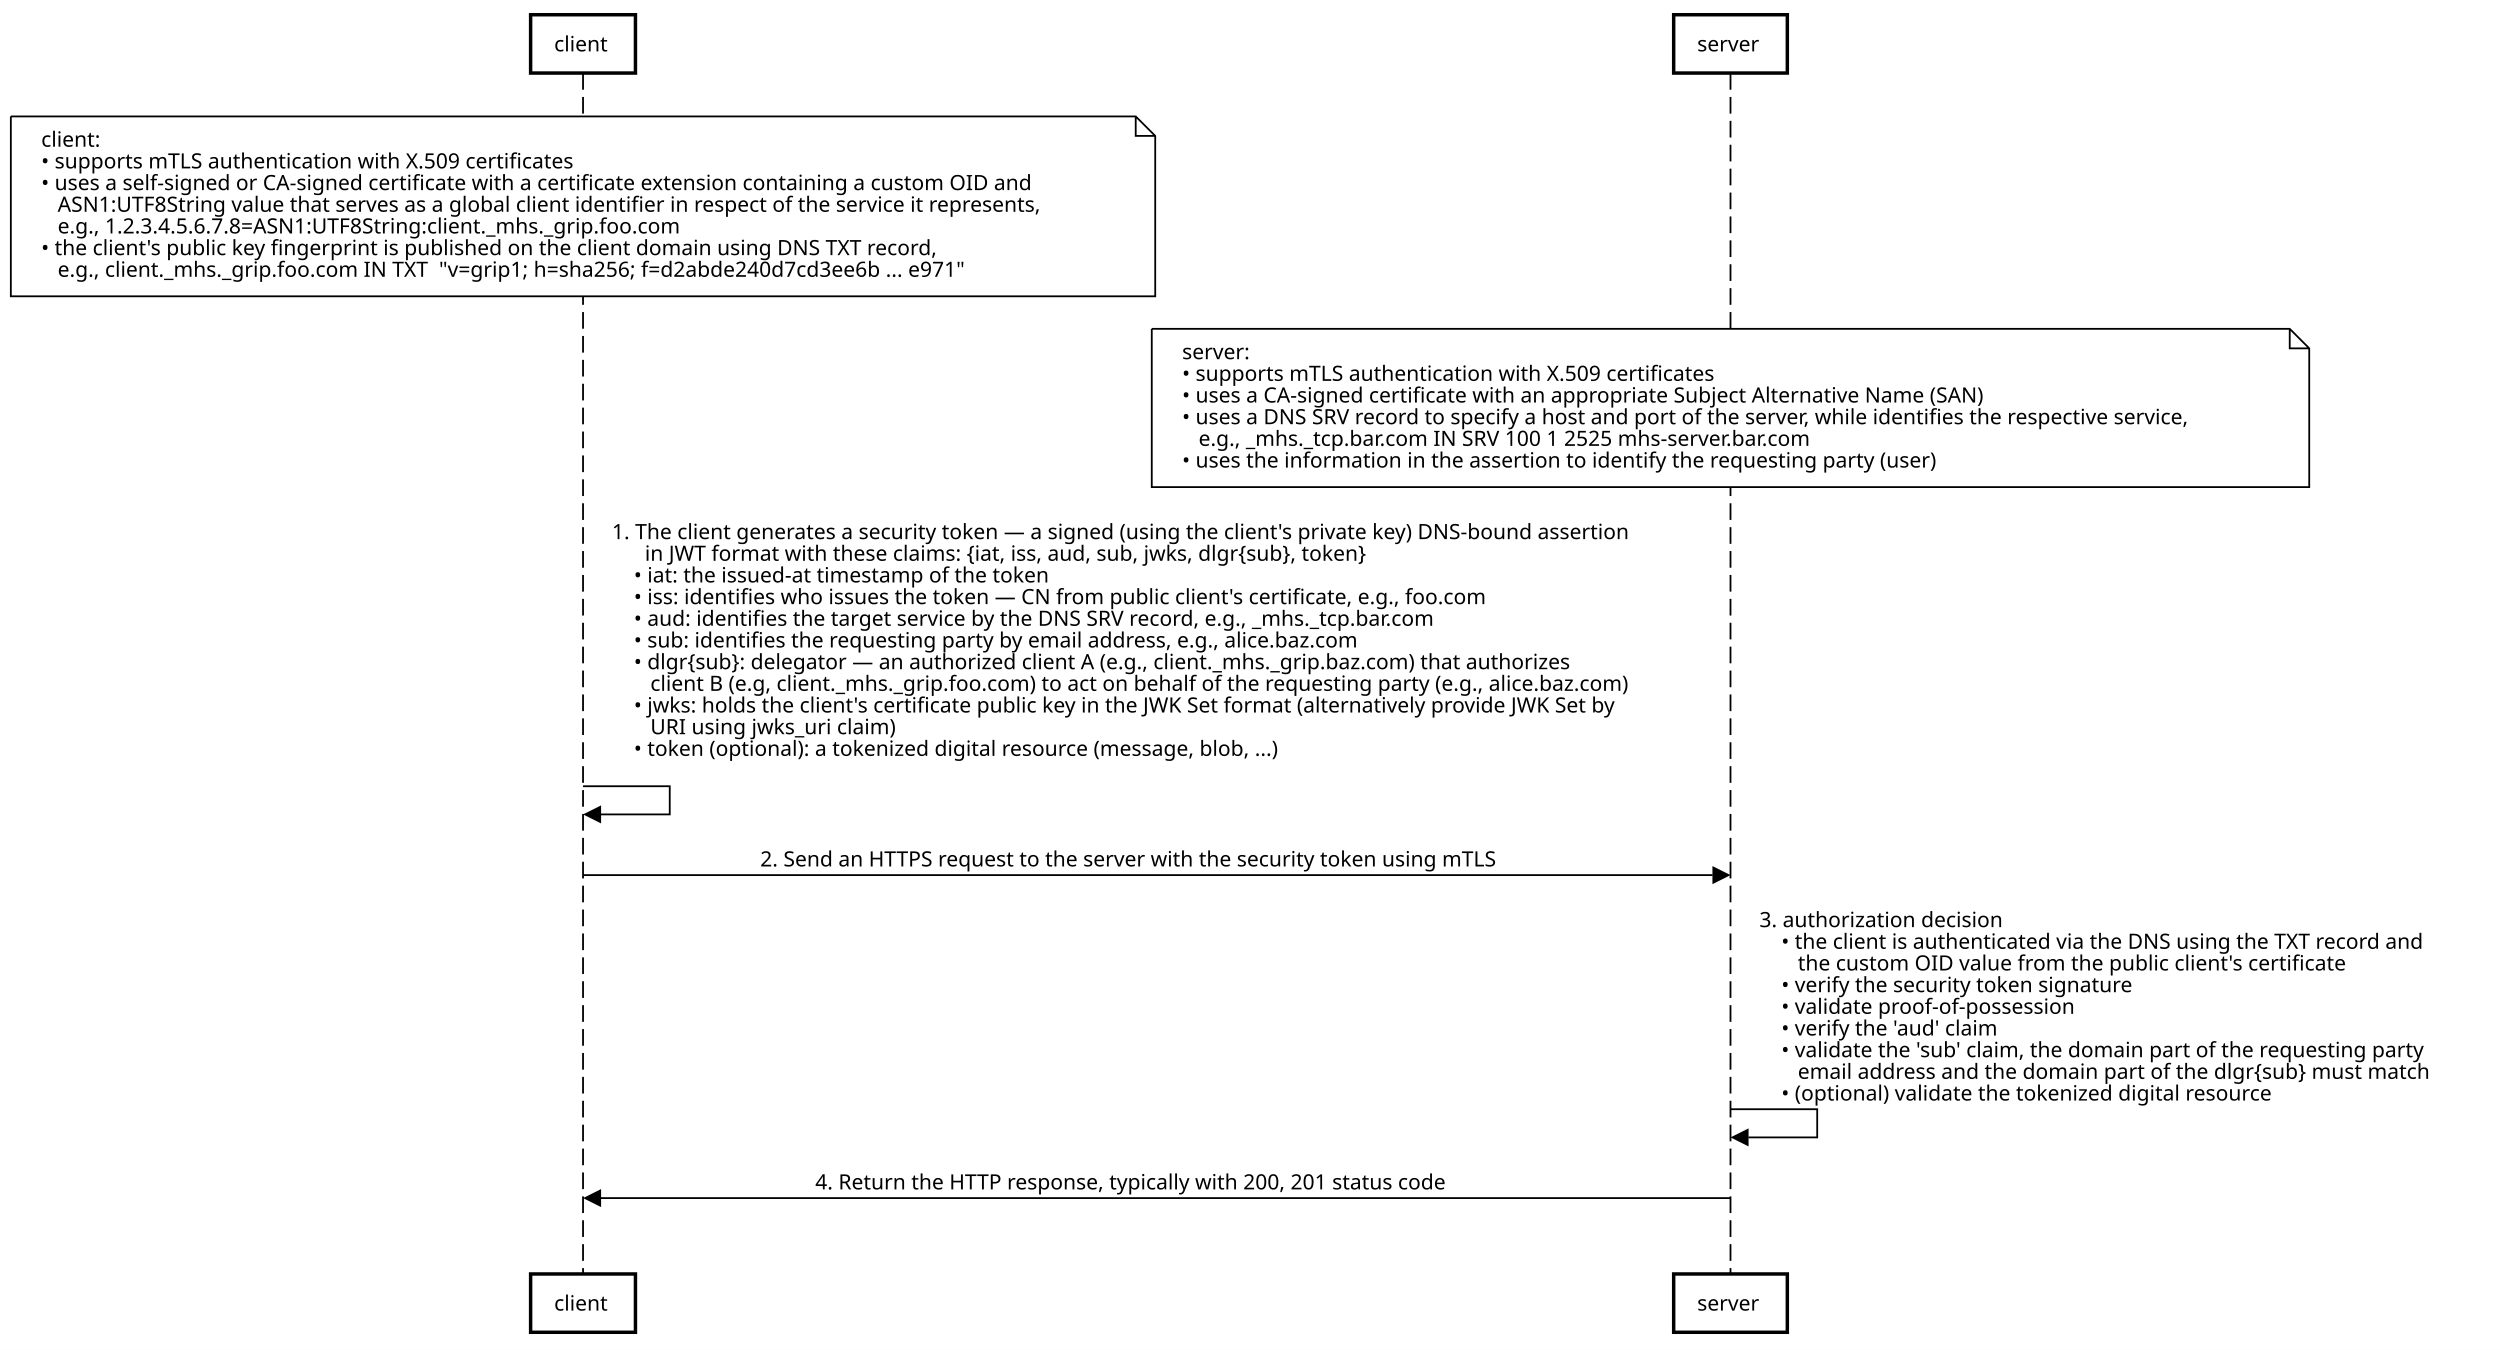
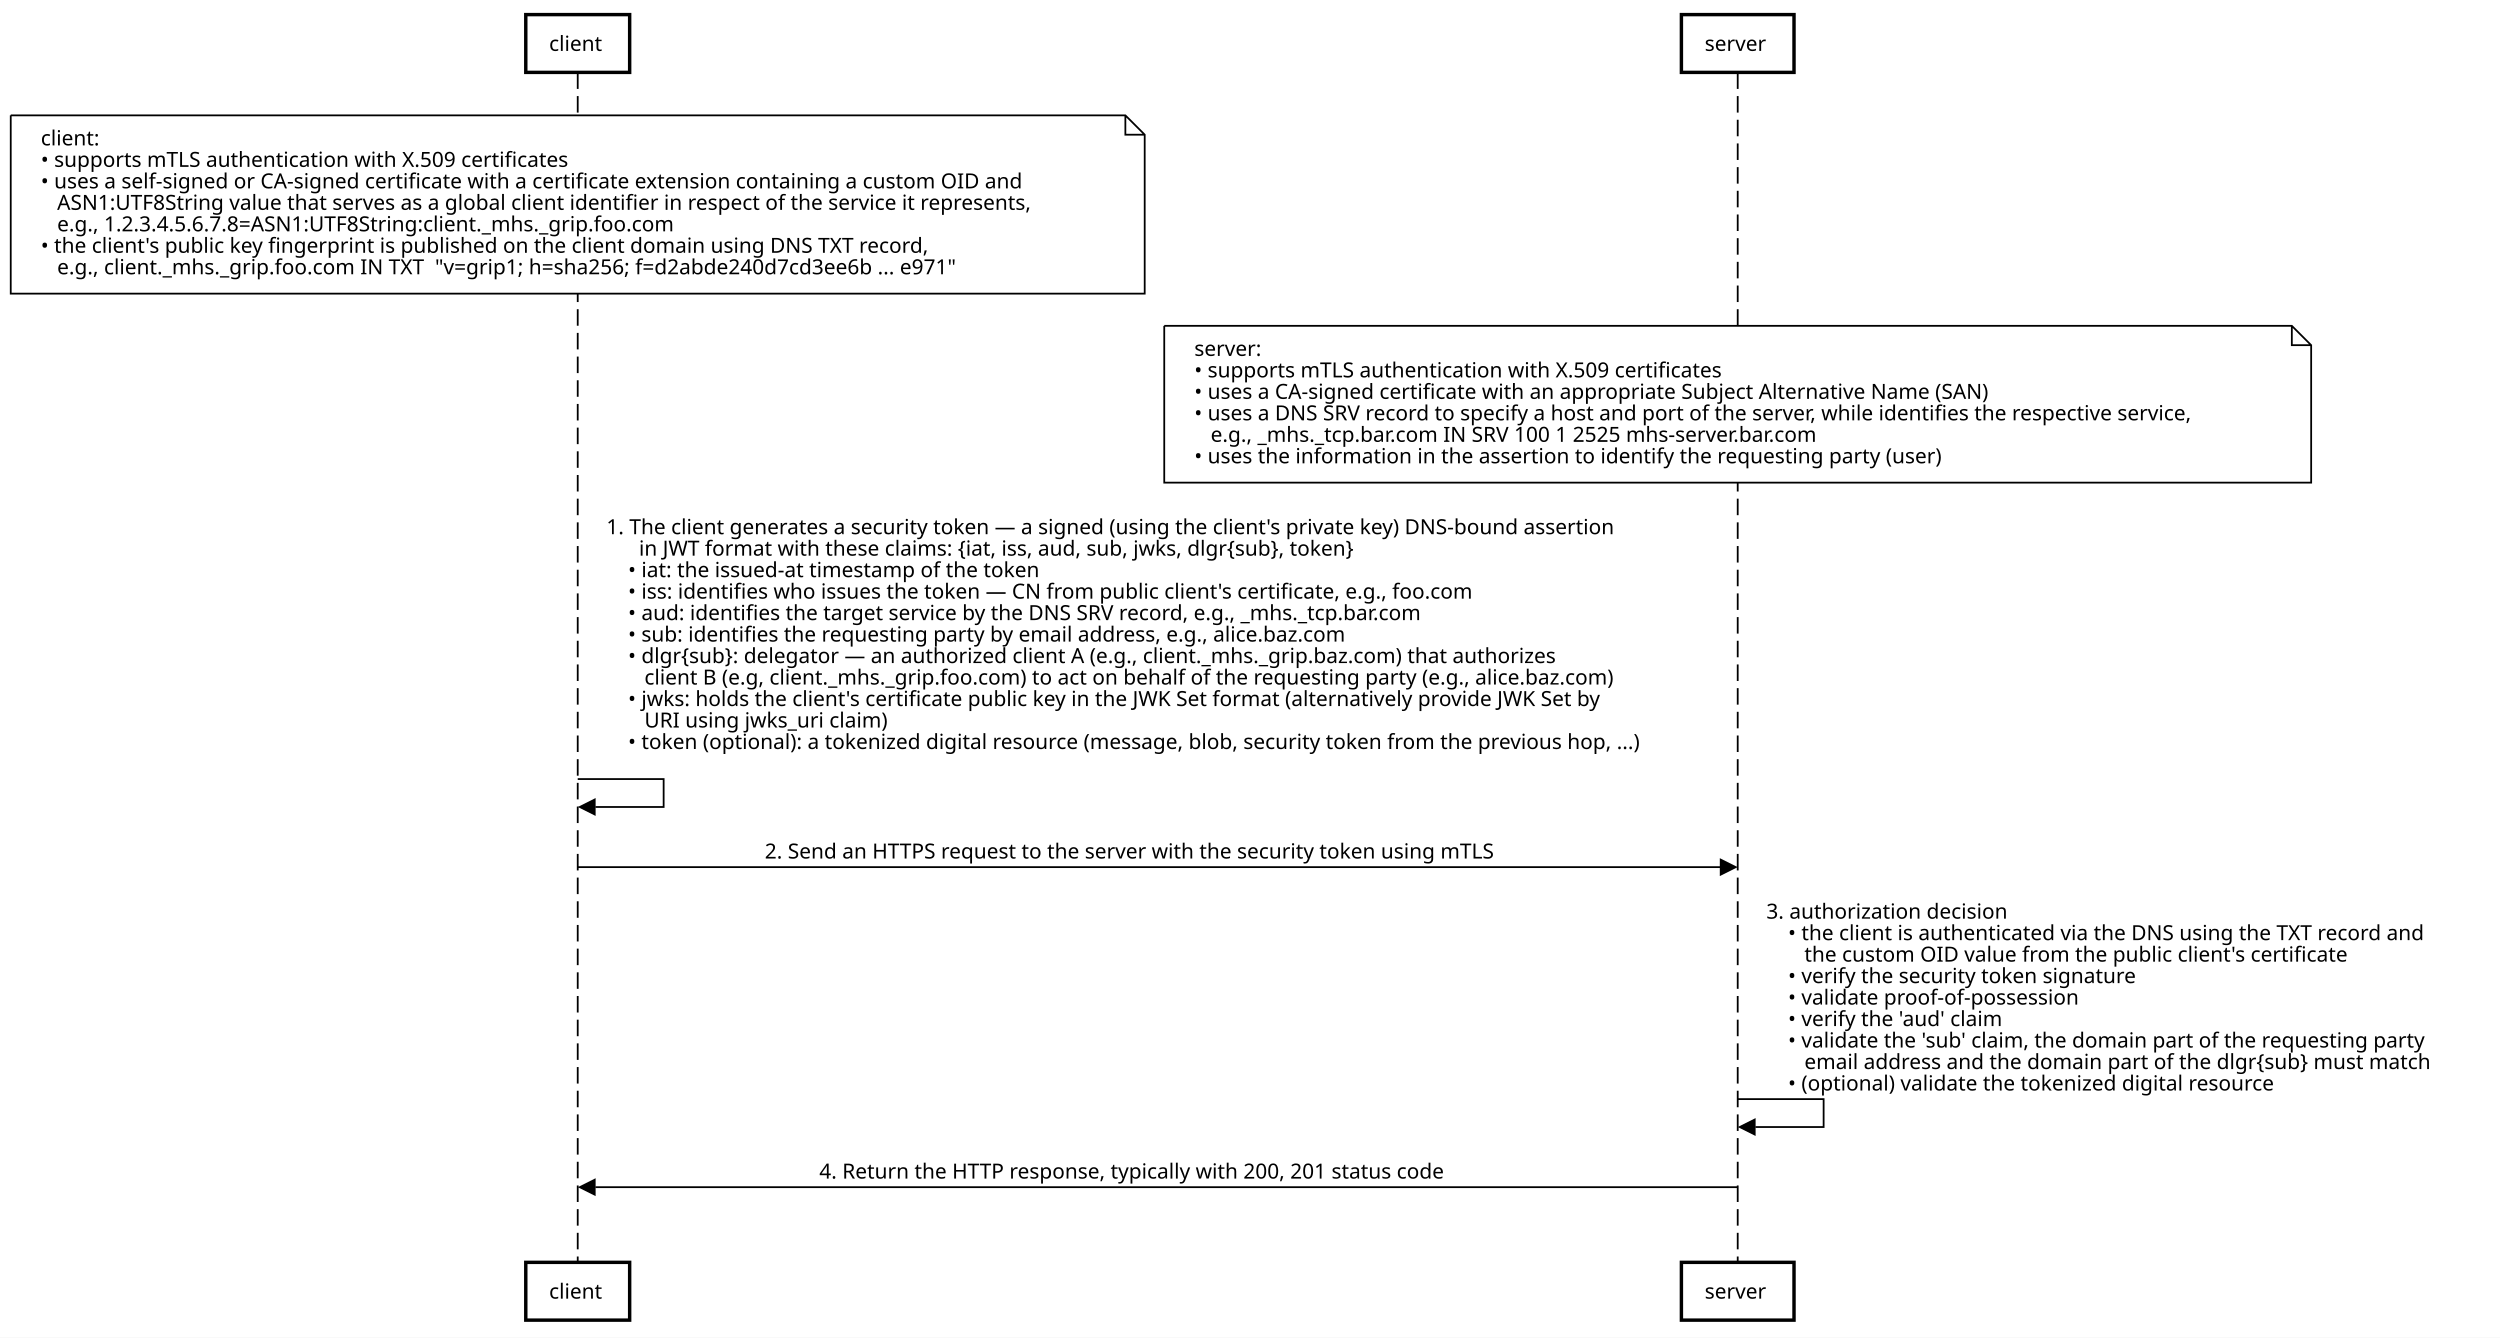
- <svg xmlns="http://www.w3.org/2000/svg" version="1.1" width="1739" height="939">
+ <svg xmlns="http://www.w3.org/2000/svg" version="1.1" width="1755" height="939">
  <defs />
  <g>
    <g />
    <g />
    <g />
    <g />
    <g />
    <g />
    <g />
    <g />
    <g />
    <g />
    <g />
    <g />
    <g />
    <g />
    <g />
    <g />
    <g />
    <g />
    <g />
    <g />
    <g />
    <g />
    <g />
    <g />
    <g />
    <g />
    <g />
    <g />
    <g />
    <g />
    <g />
    <g />
    <g />
    <g />
    <g />
    <g />
    <g />
    <g />
    <g>
-       <rect fill="white" stroke="none" x="0" y="0" width="1739" height="939" />
+       <rect fill="white" stroke="none" x="0" y="0" width="1755" height="939" />
    </g>
    <g />
    <g>
      <path fill="none" stroke="black" paint-order="fill stroke markers" d=" M 405.558 50.815 L 405.558 886.172" stroke-miterlimit="10" stroke-width="1.257" stroke-dasharray="11.599,5.026" />
-       <path fill="none" stroke="black" paint-order="fill stroke markers" d=" M 1203.735 50.815 L 1203.735 886.172" stroke-miterlimit="10" stroke-width="1.257" stroke-dasharray="11.599,5.026" />
+       <path fill="none" stroke="black" paint-order="fill stroke markers" d=" M 1219.869 50.815 L 1219.869 886.172" stroke-miterlimit="10" stroke-width="1.257" stroke-dasharray="11.599,5.026" />
    </g>
    <g>
      <path fill="none" stroke="none" />
      <g>
        <path fill="white" stroke="black" paint-order="fill stroke markers" d=" M 369.097 10.253 L 442.018 10.253 L 442.018 50.815 L 369.097 50.815 L 369.097 10.253 Z" stroke-miterlimit="10" stroke-width="2.413" stroke-dasharray="" />
      </g>
      <g>
        <text fill="black" stroke="none" font-family="sans-serif" font-size="11pt" font-style="normal" font-weight="normal" text-decoration="normal" x="385.458" y="35.736" text-anchor="start" dominant-baseline="alphabetic" xml:space="preserve">client</text>
      </g>
      <path fill="none" stroke="none" />
      <g>
-         <path fill="white" stroke="black" paint-order="fill stroke markers" d=" M 1164.208 10.253 L 1243.262 10.253 L 1243.262 50.815 L 1164.208 50.815 L 1164.208 10.253 Z" stroke-miterlimit="10" stroke-width="2.413" stroke-dasharray="" />
-       </g>
-       <g>
-         <text fill="black" stroke="none" font-family="sans-serif" font-size="11pt" font-style="normal" font-weight="normal" text-decoration="normal" x="1180.569" y="35.736" text-anchor="start" dominant-baseline="alphabetic" xml:space="preserve">server</text>
+         <path fill="white" stroke="black" paint-order="fill stroke markers" d=" M 1180.342 10.253 L 1259.396 10.253 L 1259.396 50.815 L 1180.342 50.815 L 1180.342 10.253 Z" stroke-miterlimit="10" stroke-width="2.413" stroke-dasharray="" />
+       </g>
+       <g>
+         <text fill="black" stroke="none" font-family="sans-serif" font-size="11pt" font-style="normal" font-weight="normal" text-decoration="normal" x="1196.702" y="35.736" text-anchor="start" dominant-baseline="alphabetic" xml:space="preserve">server</text>
      </g>
      <path fill="none" stroke="none" />
      <g>
        <path fill="white" stroke="black" paint-order="fill stroke markers" d=" M 369.097 886.172 L 442.018 886.172 L 442.018 926.734 L 369.097 926.734 L 369.097 886.172 Z" stroke-miterlimit="10" stroke-width="2.413" stroke-dasharray="" />
      </g>
      <g>
        <text fill="black" stroke="none" font-family="sans-serif" font-size="11pt" font-style="normal" font-weight="normal" text-decoration="normal" x="385.458" y="911.655" text-anchor="start" dominant-baseline="alphabetic" xml:space="preserve">client</text>
      </g>
      <path fill="none" stroke="none" />
      <g>
-         <path fill="white" stroke="black" paint-order="fill stroke markers" d=" M 1164.208 886.172 L 1243.262 886.172 L 1243.262 926.734 L 1164.208 926.734 L 1164.208 886.172 Z" stroke-miterlimit="10" stroke-width="2.413" stroke-dasharray="" />
-       </g>
-       <g>
-         <text fill="black" stroke="none" font-family="sans-serif" font-size="11pt" font-style="normal" font-weight="normal" text-decoration="normal" x="1180.569" y="911.655" text-anchor="start" dominant-baseline="alphabetic" xml:space="preserve">server</text>
+         <path fill="white" stroke="black" paint-order="fill stroke markers" d=" M 1180.342 886.172 L 1259.396 886.172 L 1259.396 926.734 L 1180.342 926.734 L 1180.342 886.172 Z" stroke-miterlimit="10" stroke-width="2.413" stroke-dasharray="" />
+       </g>
+       <g>
+         <text fill="black" stroke="none" font-family="sans-serif" font-size="11pt" font-style="normal" font-weight="normal" text-decoration="normal" x="1196.702" y="911.655" text-anchor="start" dominant-baseline="alphabetic" xml:space="preserve">server</text>
      </g>
    </g>
    <g>
      <path fill="white" stroke="black" paint-order="fill stroke markers" d=" M 7.539 80.972 L 790.005 80.972 L 803.576 94.543 L 803.576 206.125 L 7.539 206.125 L 7.539 80.972 M 790.005 80.972 L 790.005 94.543 L 803.576 94.543" stroke-miterlimit="10" stroke-width="1.257" stroke-dasharray="" />
      <g>
        <text fill="black" stroke="none" font-family="sans-serif" font-size="11pt" font-style="normal" font-weight="normal" text-decoration="normal" x="28.649" y="102.082" text-anchor="start" dominant-baseline="alphabetic" xml:space="preserve">client:</text>
        <text fill="black" stroke="none" font-family="sans-serif" font-size="11pt" font-style="normal" font-weight="normal" text-decoration="normal" x="28.649" y="117.161" text-anchor="start" dominant-baseline="alphabetic" xml:space="preserve">• supports mTLS authentication with X.509 certificates</text>
        <text fill="black" stroke="none" font-family="sans-serif" font-size="11pt" font-style="normal" font-weight="normal" text-decoration="normal" x="28.649" y="132.24" text-anchor="start" dominant-baseline="alphabetic" xml:space="preserve">• uses a self-signed or CA-signed certificate with a certificate extension containing a custom OID and</text>
        <text fill="black" stroke="none" font-family="sans-serif" font-size="11pt" font-style="normal" font-weight="normal" text-decoration="normal" x="28.649" y="147.318" text-anchor="start" dominant-baseline="alphabetic" xml:space="preserve">   ASN1:UTF8String value that serves as a global client identifier in respect of the service it represents,</text>
        <text fill="black" stroke="none" font-family="sans-serif" font-size="11pt" font-style="normal" font-weight="normal" text-decoration="normal" x="28.649" y="162.397" text-anchor="start" dominant-baseline="alphabetic" xml:space="preserve">   e.g., 1.2.3.4.5.6.7.8=ASN1:UTF8String:client._mhs._grip.foo.com</text>
        <text fill="black" stroke="none" font-family="sans-serif" font-size="11pt" font-style="normal" font-weight="normal" text-decoration="normal" x="28.649" y="177.476" text-anchor="start" dominant-baseline="alphabetic" xml:space="preserve">• the client's public key fingerprint is published on the client domain using DNS TXT record,</text>
        <text fill="black" stroke="none" font-family="sans-serif" font-size="11pt" font-style="normal" font-weight="normal" text-decoration="normal" x="28.649" y="192.554" text-anchor="start" dominant-baseline="alphabetic" xml:space="preserve">   e.g., client._mhs._grip.foo.com IN TXT  "v=grip1; h=sha256; f=d2abde240d7cd3ee6b ... e971"</text>
      </g>
-       <path fill="white" stroke="black" paint-order="fill stroke markers" d=" M 801.167 228.743 L 1592.733 228.743 L 1606.304 242.314 L 1606.304 338.817 L 801.167 338.817 L 801.167 228.743 M 1592.733 228.743 L 1592.733 242.314 L 1606.304 242.314" stroke-miterlimit="10" stroke-width="1.257" stroke-dasharray="" />
-       <g>
-         <text fill="black" stroke="none" font-family="sans-serif" font-size="11pt" font-style="normal" font-weight="normal" text-decoration="normal" x="822.277" y="249.853" text-anchor="start" dominant-baseline="alphabetic" xml:space="preserve">server:</text>
-         <text fill="black" stroke="none" font-family="sans-serif" font-size="11pt" font-style="normal" font-weight="normal" text-decoration="normal" x="822.277" y="264.932" text-anchor="start" dominant-baseline="alphabetic" xml:space="preserve">• supports mTLS authentication with X.509 certificates</text>
-         <text fill="black" stroke="none" font-family="sans-serif" font-size="11pt" font-style="normal" font-weight="normal" text-decoration="normal" x="822.277" y="280.011" text-anchor="start" dominant-baseline="alphabetic" xml:space="preserve">• uses a CA-signed certificate with an appropriate Subject Alternative Name (SAN)</text>
-         <text fill="black" stroke="none" font-family="sans-serif" font-size="11pt" font-style="normal" font-weight="normal" text-decoration="normal" x="822.277" y="295.089" text-anchor="start" dominant-baseline="alphabetic" xml:space="preserve">• uses a DNS SRV record to specify a host and port of the server, while identifies the respective service,</text>
-         <text fill="black" stroke="none" font-family="sans-serif" font-size="11pt" font-style="normal" font-weight="normal" text-decoration="normal" x="822.277" y="310.168" text-anchor="start" dominant-baseline="alphabetic" xml:space="preserve">   e.g., _mhs._tcp.bar.com IN SRV 100 1 2525 mhs-server.bar.com</text>
-         <text fill="black" stroke="none" font-family="sans-serif" font-size="11pt" font-style="normal" font-weight="normal" text-decoration="normal" x="822.277" y="325.246" text-anchor="start" dominant-baseline="alphabetic" xml:space="preserve">• uses the information in the assertion to identify the requesting party (user)</text>
+       <path fill="white" stroke="black" paint-order="fill stroke markers" d=" M 817.3 228.743 L 1608.866 228.743 L 1622.437 242.314 L 1622.437 338.817 L 817.3 338.817 L 817.3 228.743 M 1608.866 228.743 L 1608.866 242.314 L 1622.437 242.314" stroke-miterlimit="10" stroke-width="1.257" stroke-dasharray="" />
+       <g>
+         <text fill="black" stroke="none" font-family="sans-serif" font-size="11pt" font-style="normal" font-weight="normal" text-decoration="normal" x="838.41" y="249.853" text-anchor="start" dominant-baseline="alphabetic" xml:space="preserve">server:</text>
+         <text fill="black" stroke="none" font-family="sans-serif" font-size="11pt" font-style="normal" font-weight="normal" text-decoration="normal" x="838.41" y="264.932" text-anchor="start" dominant-baseline="alphabetic" xml:space="preserve">• supports mTLS authentication with X.509 certificates</text>
+         <text fill="black" stroke="none" font-family="sans-serif" font-size="11pt" font-style="normal" font-weight="normal" text-decoration="normal" x="838.41" y="280.011" text-anchor="start" dominant-baseline="alphabetic" xml:space="preserve">• uses a CA-signed certificate with an appropriate Subject Alternative Name (SAN)</text>
+         <text fill="black" stroke="none" font-family="sans-serif" font-size="11pt" font-style="normal" font-weight="normal" text-decoration="normal" x="838.41" y="295.089" text-anchor="start" dominant-baseline="alphabetic" xml:space="preserve">• uses a DNS SRV record to specify a host and port of the server, while identifies the respective service,</text>
+         <text fill="black" stroke="none" font-family="sans-serif" font-size="11pt" font-style="normal" font-weight="normal" text-decoration="normal" x="838.41" y="310.168" text-anchor="start" dominant-baseline="alphabetic" xml:space="preserve">   e.g., _mhs._tcp.bar.com IN SRV 100 1 2525 mhs-server.bar.com</text>
+         <text fill="black" stroke="none" font-family="sans-serif" font-size="11pt" font-style="normal" font-weight="normal" text-decoration="normal" x="838.41" y="325.246" text-anchor="start" dominant-baseline="alphabetic" xml:space="preserve">• uses the information in the assertion to identify the requesting party (user)</text>
      </g>
      <g>
        <g>
          <rect fill="white" stroke="none" x="423.401" y="361.435" width="769.207" height="19.602" />
        </g>
        <g>
          <rect fill="white" stroke="none" x="423.401" y="376.514" width="586.84" height="19.602" />
        </g>
        <g>
          <rect fill="white" stroke="none" x="423.401" y="391.593" width="336.924" height="19.602" />
        </g>
        <g>
          <rect fill="white" stroke="none" x="423.401" y="406.671" width="664.04" height="19.602" />
        </g>
        <g>
          <rect fill="white" stroke="none" x="423.401" y="421.75" width="631.207" height="19.602" />
        </g>
        <g>
          <rect fill="white" stroke="none" x="423.401" y="436.828" width="571.14" height="19.602" />
        </g>
        <g>
          <rect fill="white" stroke="none" x="423.401" y="451.907" width="733.624" height="19.602" />
        </g>
        <g>
          <rect fill="white" stroke="none" x="423.401" y="466.986" width="775.057" height="19.602" />
        </g>
        <g>
          <rect fill="white" stroke="none" x="423.401" y="482.064" width="768.224" height="19.602" />
        </g>
        <g>
          <rect fill="white" stroke="none" x="423.401" y="497.143" width="219.757" height="19.602" />
        </g>
        <g>
-           <rect fill="white" stroke="none" x="423.401" y="512.222" width="511.057" height="19.602" />
+           <rect fill="white" stroke="none" x="423.401" y="512.222" width="791.19" height="19.602" />
        </g>
        <g>
          <rect fill="white" stroke="none" x="423.401" y="527.3" width="4.524" height="19.602" />
        </g>
        <text fill="black" stroke="none" font-family="sans-serif" font-size="11pt" font-style="normal" font-weight="normal" text-decoration="normal" x="425.663" y="375.006" text-anchor="start" dominant-baseline="alphabetic" xml:space="preserve">1. The client generates a security token — a signed (using the client's private key) DNS-bound assertion</text>
        <text fill="black" stroke="none" font-family="sans-serif" font-size="11pt" font-style="normal" font-weight="normal" text-decoration="normal" x="425.663" y="390.085" text-anchor="start" dominant-baseline="alphabetic" xml:space="preserve">      in JWT format with these claims: {iat, iss, aud, sub, jwks, dlgr{sub}, token}</text>
        <text fill="black" stroke="none" font-family="sans-serif" font-size="11pt" font-style="normal" font-weight="normal" text-decoration="normal" x="425.663" y="405.163" text-anchor="start" dominant-baseline="alphabetic" xml:space="preserve">    • iat: the issued-at timestamp of the token</text>
        <text fill="black" stroke="none" font-family="sans-serif" font-size="11pt" font-style="normal" font-weight="normal" text-decoration="normal" x="425.663" y="420.242" text-anchor="start" dominant-baseline="alphabetic" xml:space="preserve">    • iss: identifies who issues the token — CN from public client's certificate, e.g., foo.com</text>
        <text fill="black" stroke="none" font-family="sans-serif" font-size="11pt" font-style="normal" font-weight="normal" text-decoration="normal" x="425.663" y="435.321" text-anchor="start" dominant-baseline="alphabetic" xml:space="preserve">    • aud: identifies the target service by the DNS SRV record, e.g., _mhs._tcp.bar.com</text>
        <text fill="black" stroke="none" font-family="sans-serif" font-size="11pt" font-style="normal" font-weight="normal" text-decoration="normal" x="425.663" y="450.399" text-anchor="start" dominant-baseline="alphabetic" xml:space="preserve">    • sub: identifies the requesting party by email address, e.g., alice.baz.com</text>
        <text fill="black" stroke="none" font-family="sans-serif" font-size="11pt" font-style="normal" font-weight="normal" text-decoration="normal" x="425.663" y="465.478" text-anchor="start" dominant-baseline="alphabetic" xml:space="preserve">    • dlgr{sub}: delegator — an authorized client A (e.g., client._mhs._grip.baz.com) that authorizes</text>
        <text fill="black" stroke="none" font-family="sans-serif" font-size="11pt" font-style="normal" font-weight="normal" text-decoration="normal" x="425.663" y="480.557" text-anchor="start" dominant-baseline="alphabetic" xml:space="preserve">       client B (e.g, client._mhs._grip.foo.com) to act on behalf of the requesting party (e.g., alice.baz.com)</text>
        <text fill="black" stroke="none" font-family="sans-serif" font-size="11pt" font-style="normal" font-weight="normal" text-decoration="normal" x="425.663" y="495.635" text-anchor="start" dominant-baseline="alphabetic" xml:space="preserve">    • jwks: holds the client's certificate public key in the JWK Set format (alternatively provide JWK Set by</text>
        <text fill="black" stroke="none" font-family="sans-serif" font-size="11pt" font-style="normal" font-weight="normal" text-decoration="normal" x="425.663" y="510.714" text-anchor="start" dominant-baseline="alphabetic" xml:space="preserve">       URI using jwks_uri claim)</text>
-         <text fill="black" stroke="none" font-family="sans-serif" font-size="11pt" font-style="normal" font-weight="normal" text-decoration="normal" x="425.663" y="525.792" text-anchor="start" dominant-baseline="alphabetic" xml:space="preserve">    • token (optional): a tokenized digital resource (message, blob, ...)</text>
+         <text fill="black" stroke="none" font-family="sans-serif" font-size="11pt" font-style="normal" font-weight="normal" text-decoration="normal" x="425.663" y="525.792" text-anchor="start" dominant-baseline="alphabetic" xml:space="preserve">    • token (optional): a tokenized digital resource (message, blob, security token from the previous hop, ...)</text>
        <text fill="black" stroke="none" font-family="sans-serif" font-size="11pt" font-style="normal" font-weight="normal" text-decoration="normal" x="425.663" y="540.871" text-anchor="start" dominant-baseline="alphabetic" xml:space="preserve" />
      </g>
      <g>
        <path fill="none" stroke="black" paint-order="fill stroke markers" d=" M 405.558 546.903 L 465.872 546.903 L 465.872 566.505 L 417.973 566.505" stroke-miterlimit="10" stroke-width="1.257" stroke-dasharray="" />
        <g transform="translate(405.5578,566.5049) translate(-405.5578,-566.5049)">
          <path fill="black" stroke="none" paint-order="stroke fill markers" d=" M 418.123 560.222 L 405.558 566.505 L 418.123 572.788 Z" />
        </g>
      </g>
      <g>
        <g>
-           <rect fill="white" stroke="none" x="526.543" y="589.123" width="556.207" height="19.602" />
-         </g>
-         <text fill="black" stroke="none" font-family="sans-serif" font-size="11pt" font-style="normal" font-weight="normal" text-decoration="normal" x="528.805" y="602.694" text-anchor="start" dominant-baseline="alphabetic" xml:space="preserve">2. Send an HTTPS request to the server with the security token using mTLS</text>
-       </g>
-       <g>
-         <path fill="none" stroke="black" paint-order="fill stroke markers" d=" M 405.558 608.725 L 1191.321 608.725" stroke-miterlimit="10" stroke-width="1.257" stroke-dasharray="" />
-         <g transform="translate(1203.735,608.7251) translate(-1203.735,-608.7251)">
-           <path fill="black" stroke="none" paint-order="stroke fill markers" d=" M 1191.17 602.442 L 1203.735 608.725 L 1191.17 615.008 Z" />
-         </g>
-       </g>
-       <g>
-         <g>
-           <rect fill="white" stroke="none" x="1221.578" y="631.343" width="185.124" height="19.602" />
-         </g>
-         <g>
-           <rect fill="white" stroke="none" x="1221.578" y="646.422" width="508.674" height="19.602" />
-         </g>
-         <g>
-           <rect fill="white" stroke="none" x="1221.578" y="661.5" width="447.124" height="19.602" />
-         </g>
-         <g>
-           <rect fill="white" stroke="none" x="1221.578" y="676.579" width="288.674" height="19.602" />
-         </g>
-         <g>
-           <rect fill="white" stroke="none" x="1221.578" y="691.658" width="241.29" height="19.602" />
-         </g>
-         <g>
-           <rect fill="white" stroke="none" x="1221.578" y="706.736" width="190.69" height="19.602" />
-         </g>
-         <g>
-           <rect fill="white" stroke="none" x="1221.578" y="721.815" width="507.974" height="19.602" />
-         </g>
-         <g>
-           <rect fill="white" stroke="none" x="1221.578" y="736.894" width="512.757" height="19.602" />
-         </g>
-         <g>
-           <rect fill="white" stroke="none" x="1221.578" y="751.972" width="392.974" height="19.602" />
-         </g>
-         <text fill="black" stroke="none" font-family="sans-serif" font-size="11pt" font-style="normal" font-weight="normal" text-decoration="normal" x="1223.84" y="644.914" text-anchor="start" dominant-baseline="alphabetic" xml:space="preserve">3. authorization decision</text>
-         <text fill="black" stroke="none" font-family="sans-serif" font-size="11pt" font-style="normal" font-weight="normal" text-decoration="normal" x="1223.84" y="659.992" text-anchor="start" dominant-baseline="alphabetic" xml:space="preserve">    • the client is authenticated via the DNS using the TXT record and</text>
-         <text fill="black" stroke="none" font-family="sans-serif" font-size="11pt" font-style="normal" font-weight="normal" text-decoration="normal" x="1223.84" y="675.071" text-anchor="start" dominant-baseline="alphabetic" xml:space="preserve">       the custom OID value from the public client's certificate</text>
-         <text fill="black" stroke="none" font-family="sans-serif" font-size="11pt" font-style="normal" font-weight="normal" text-decoration="normal" x="1223.84" y="690.15" text-anchor="start" dominant-baseline="alphabetic" xml:space="preserve">    • verify the security token signature</text>
-         <text fill="black" stroke="none" font-family="sans-serif" font-size="11pt" font-style="normal" font-weight="normal" text-decoration="normal" x="1223.84" y="705.228" text-anchor="start" dominant-baseline="alphabetic" xml:space="preserve">    • validate proof-of-possession</text>
-         <text fill="black" stroke="none" font-family="sans-serif" font-size="11pt" font-style="normal" font-weight="normal" text-decoration="normal" x="1223.84" y="720.307" text-anchor="start" dominant-baseline="alphabetic" xml:space="preserve">    • verify the 'aud' claim</text>
-         <text fill="black" stroke="none" font-family="sans-serif" font-size="11pt" font-style="normal" font-weight="normal" text-decoration="normal" x="1223.84" y="735.386" text-anchor="start" dominant-baseline="alphabetic" xml:space="preserve">    • validate the 'sub' claim, the domain part of the requesting party</text>
-         <text fill="black" stroke="none" font-family="sans-serif" font-size="11pt" font-style="normal" font-weight="normal" text-decoration="normal" x="1223.84" y="750.464" text-anchor="start" dominant-baseline="alphabetic" xml:space="preserve">       email address and the domain part of the dlgr{sub} must match</text>
-         <text fill="black" stroke="none" font-family="sans-serif" font-size="11pt" font-style="normal" font-weight="normal" text-decoration="normal" x="1223.84" y="765.543" text-anchor="start" dominant-baseline="alphabetic" xml:space="preserve">    • (optional) validate the tokenized digital resource</text>
-       </g>
-       <g>
-         <path fill="none" stroke="black" paint-order="fill stroke markers" d=" M 1203.735 771.574 L 1264.05 771.574 L 1264.05 791.177 L 1216.15 791.177" stroke-miterlimit="10" stroke-width="1.257" stroke-dasharray="" />
-         <g transform="translate(1203.735,791.1767) translate(-1203.735,-791.1767)">
-           <path fill="black" stroke="none" paint-order="stroke fill markers" d=" M 1216.301 784.894 L 1203.735 791.177 L 1216.301 797.459 Z" />
-         </g>
-       </g>
-       <g>
-         <g>
-           <rect fill="white" stroke="none" x="564.801" y="813.795" width="479.69" height="19.602" />
-         </g>
-         <text fill="black" stroke="none" font-family="sans-serif" font-size="11pt" font-style="normal" font-weight="normal" text-decoration="normal" x="567.063" y="827.365" text-anchor="start" dominant-baseline="alphabetic" xml:space="preserve">4. Return the HTTP response, typically with 200, 201 status code</text>
-       </g>
-       <g>
-         <path fill="none" stroke="black" paint-order="fill stroke markers" d=" M 1203.735 833.397 L 417.973 833.397" stroke-miterlimit="10" stroke-width="1.257" stroke-dasharray="" />
+           <rect fill="white" stroke="none" x="534.61" y="589.123" width="556.207" height="19.602" />
+         </g>
+         <text fill="black" stroke="none" font-family="sans-serif" font-size="11pt" font-style="normal" font-weight="normal" text-decoration="normal" x="536.872" y="602.694" text-anchor="start" dominant-baseline="alphabetic" xml:space="preserve">2. Send an HTTPS request to the server with the security token using mTLS</text>
+       </g>
+       <g>
+         <path fill="none" stroke="black" paint-order="fill stroke markers" d=" M 405.558 608.725 L 1207.454 608.725" stroke-miterlimit="10" stroke-width="1.257" stroke-dasharray="" />
+         <g transform="translate(1219.869,608.7251) translate(-1219.869,-608.7251)">
+           <path fill="black" stroke="none" paint-order="stroke fill markers" d=" M 1207.303 602.442 L 1219.869 608.725 L 1207.303 615.008 Z" />
+         </g>
+       </g>
+       <g>
+         <g>
+           <rect fill="white" stroke="none" x="1237.712" y="631.343" width="185.124" height="19.602" />
+         </g>
+         <g>
+           <rect fill="white" stroke="none" x="1237.712" y="646.422" width="508.674" height="19.602" />
+         </g>
+         <g>
+           <rect fill="white" stroke="none" x="1237.712" y="661.5" width="447.124" height="19.602" />
+         </g>
+         <g>
+           <rect fill="white" stroke="none" x="1237.712" y="676.579" width="288.674" height="19.602" />
+         </g>
+         <g>
+           <rect fill="white" stroke="none" x="1237.712" y="691.658" width="241.29" height="19.602" />
+         </g>
+         <g>
+           <rect fill="white" stroke="none" x="1237.712" y="706.736" width="190.69" height="19.602" />
+         </g>
+         <g>
+           <rect fill="white" stroke="none" x="1237.712" y="721.815" width="507.974" height="19.602" />
+         </g>
+         <g>
+           <rect fill="white" stroke="none" x="1237.712" y="736.894" width="512.757" height="19.602" />
+         </g>
+         <g>
+           <rect fill="white" stroke="none" x="1237.712" y="751.972" width="392.974" height="19.602" />
+         </g>
+         <text fill="black" stroke="none" font-family="sans-serif" font-size="11pt" font-style="normal" font-weight="normal" text-decoration="normal" x="1239.974" y="644.914" text-anchor="start" dominant-baseline="alphabetic" xml:space="preserve">3. authorization decision</text>
+         <text fill="black" stroke="none" font-family="sans-serif" font-size="11pt" font-style="normal" font-weight="normal" text-decoration="normal" x="1239.974" y="659.992" text-anchor="start" dominant-baseline="alphabetic" xml:space="preserve">    • the client is authenticated via the DNS using the TXT record and</text>
+         <text fill="black" stroke="none" font-family="sans-serif" font-size="11pt" font-style="normal" font-weight="normal" text-decoration="normal" x="1239.974" y="675.071" text-anchor="start" dominant-baseline="alphabetic" xml:space="preserve">       the custom OID value from the public client's certificate</text>
+         <text fill="black" stroke="none" font-family="sans-serif" font-size="11pt" font-style="normal" font-weight="normal" text-decoration="normal" x="1239.974" y="690.15" text-anchor="start" dominant-baseline="alphabetic" xml:space="preserve">    • verify the security token signature</text>
+         <text fill="black" stroke="none" font-family="sans-serif" font-size="11pt" font-style="normal" font-weight="normal" text-decoration="normal" x="1239.974" y="705.228" text-anchor="start" dominant-baseline="alphabetic" xml:space="preserve">    • validate proof-of-possession</text>
+         <text fill="black" stroke="none" font-family="sans-serif" font-size="11pt" font-style="normal" font-weight="normal" text-decoration="normal" x="1239.974" y="720.307" text-anchor="start" dominant-baseline="alphabetic" xml:space="preserve">    • verify the 'aud' claim</text>
+         <text fill="black" stroke="none" font-family="sans-serif" font-size="11pt" font-style="normal" font-weight="normal" text-decoration="normal" x="1239.974" y="735.386" text-anchor="start" dominant-baseline="alphabetic" xml:space="preserve">    • validate the 'sub' claim, the domain part of the requesting party</text>
+         <text fill="black" stroke="none" font-family="sans-serif" font-size="11pt" font-style="normal" font-weight="normal" text-decoration="normal" x="1239.974" y="750.464" text-anchor="start" dominant-baseline="alphabetic" xml:space="preserve">       email address and the domain part of the dlgr{sub} must match</text>
+         <text fill="black" stroke="none" font-family="sans-serif" font-size="11pt" font-style="normal" font-weight="normal" text-decoration="normal" x="1239.974" y="765.543" text-anchor="start" dominant-baseline="alphabetic" xml:space="preserve">    • (optional) validate the tokenized digital resource</text>
+       </g>
+       <g>
+         <path fill="none" stroke="black" paint-order="fill stroke markers" d=" M 1219.869 771.574 L 1280.183 771.574 L 1280.183 791.177 L 1232.283 791.177" stroke-miterlimit="10" stroke-width="1.257" stroke-dasharray="" />
+         <g transform="translate(1219.869,791.1767) translate(-1219.869,-791.1767)">
+           <path fill="black" stroke="none" paint-order="stroke fill markers" d=" M 1232.434 784.894 L 1219.869 791.177 L 1232.434 797.459 Z" />
+         </g>
+       </g>
+       <g>
+         <g>
+           <rect fill="white" stroke="none" x="572.868" y="813.795" width="479.69" height="19.602" />
+         </g>
+         <text fill="black" stroke="none" font-family="sans-serif" font-size="11pt" font-style="normal" font-weight="normal" text-decoration="normal" x="575.13" y="827.365" text-anchor="start" dominant-baseline="alphabetic" xml:space="preserve">4. Return the HTTP response, typically with 200, 201 status code</text>
+       </g>
+       <g>
+         <path fill="none" stroke="black" paint-order="fill stroke markers" d=" M 1219.869 833.397 L 417.973 833.397" stroke-miterlimit="10" stroke-width="1.257" stroke-dasharray="" />
        <g transform="translate(405.5578,833.3969) translate(-405.5578,-833.3969)">
          <path fill="black" stroke="none" paint-order="stroke fill markers" d=" M 418.123 827.114 L 405.558 833.397 L 418.123 839.68 Z" />
        </g>
      </g>
    </g>
  </g>
</svg>
